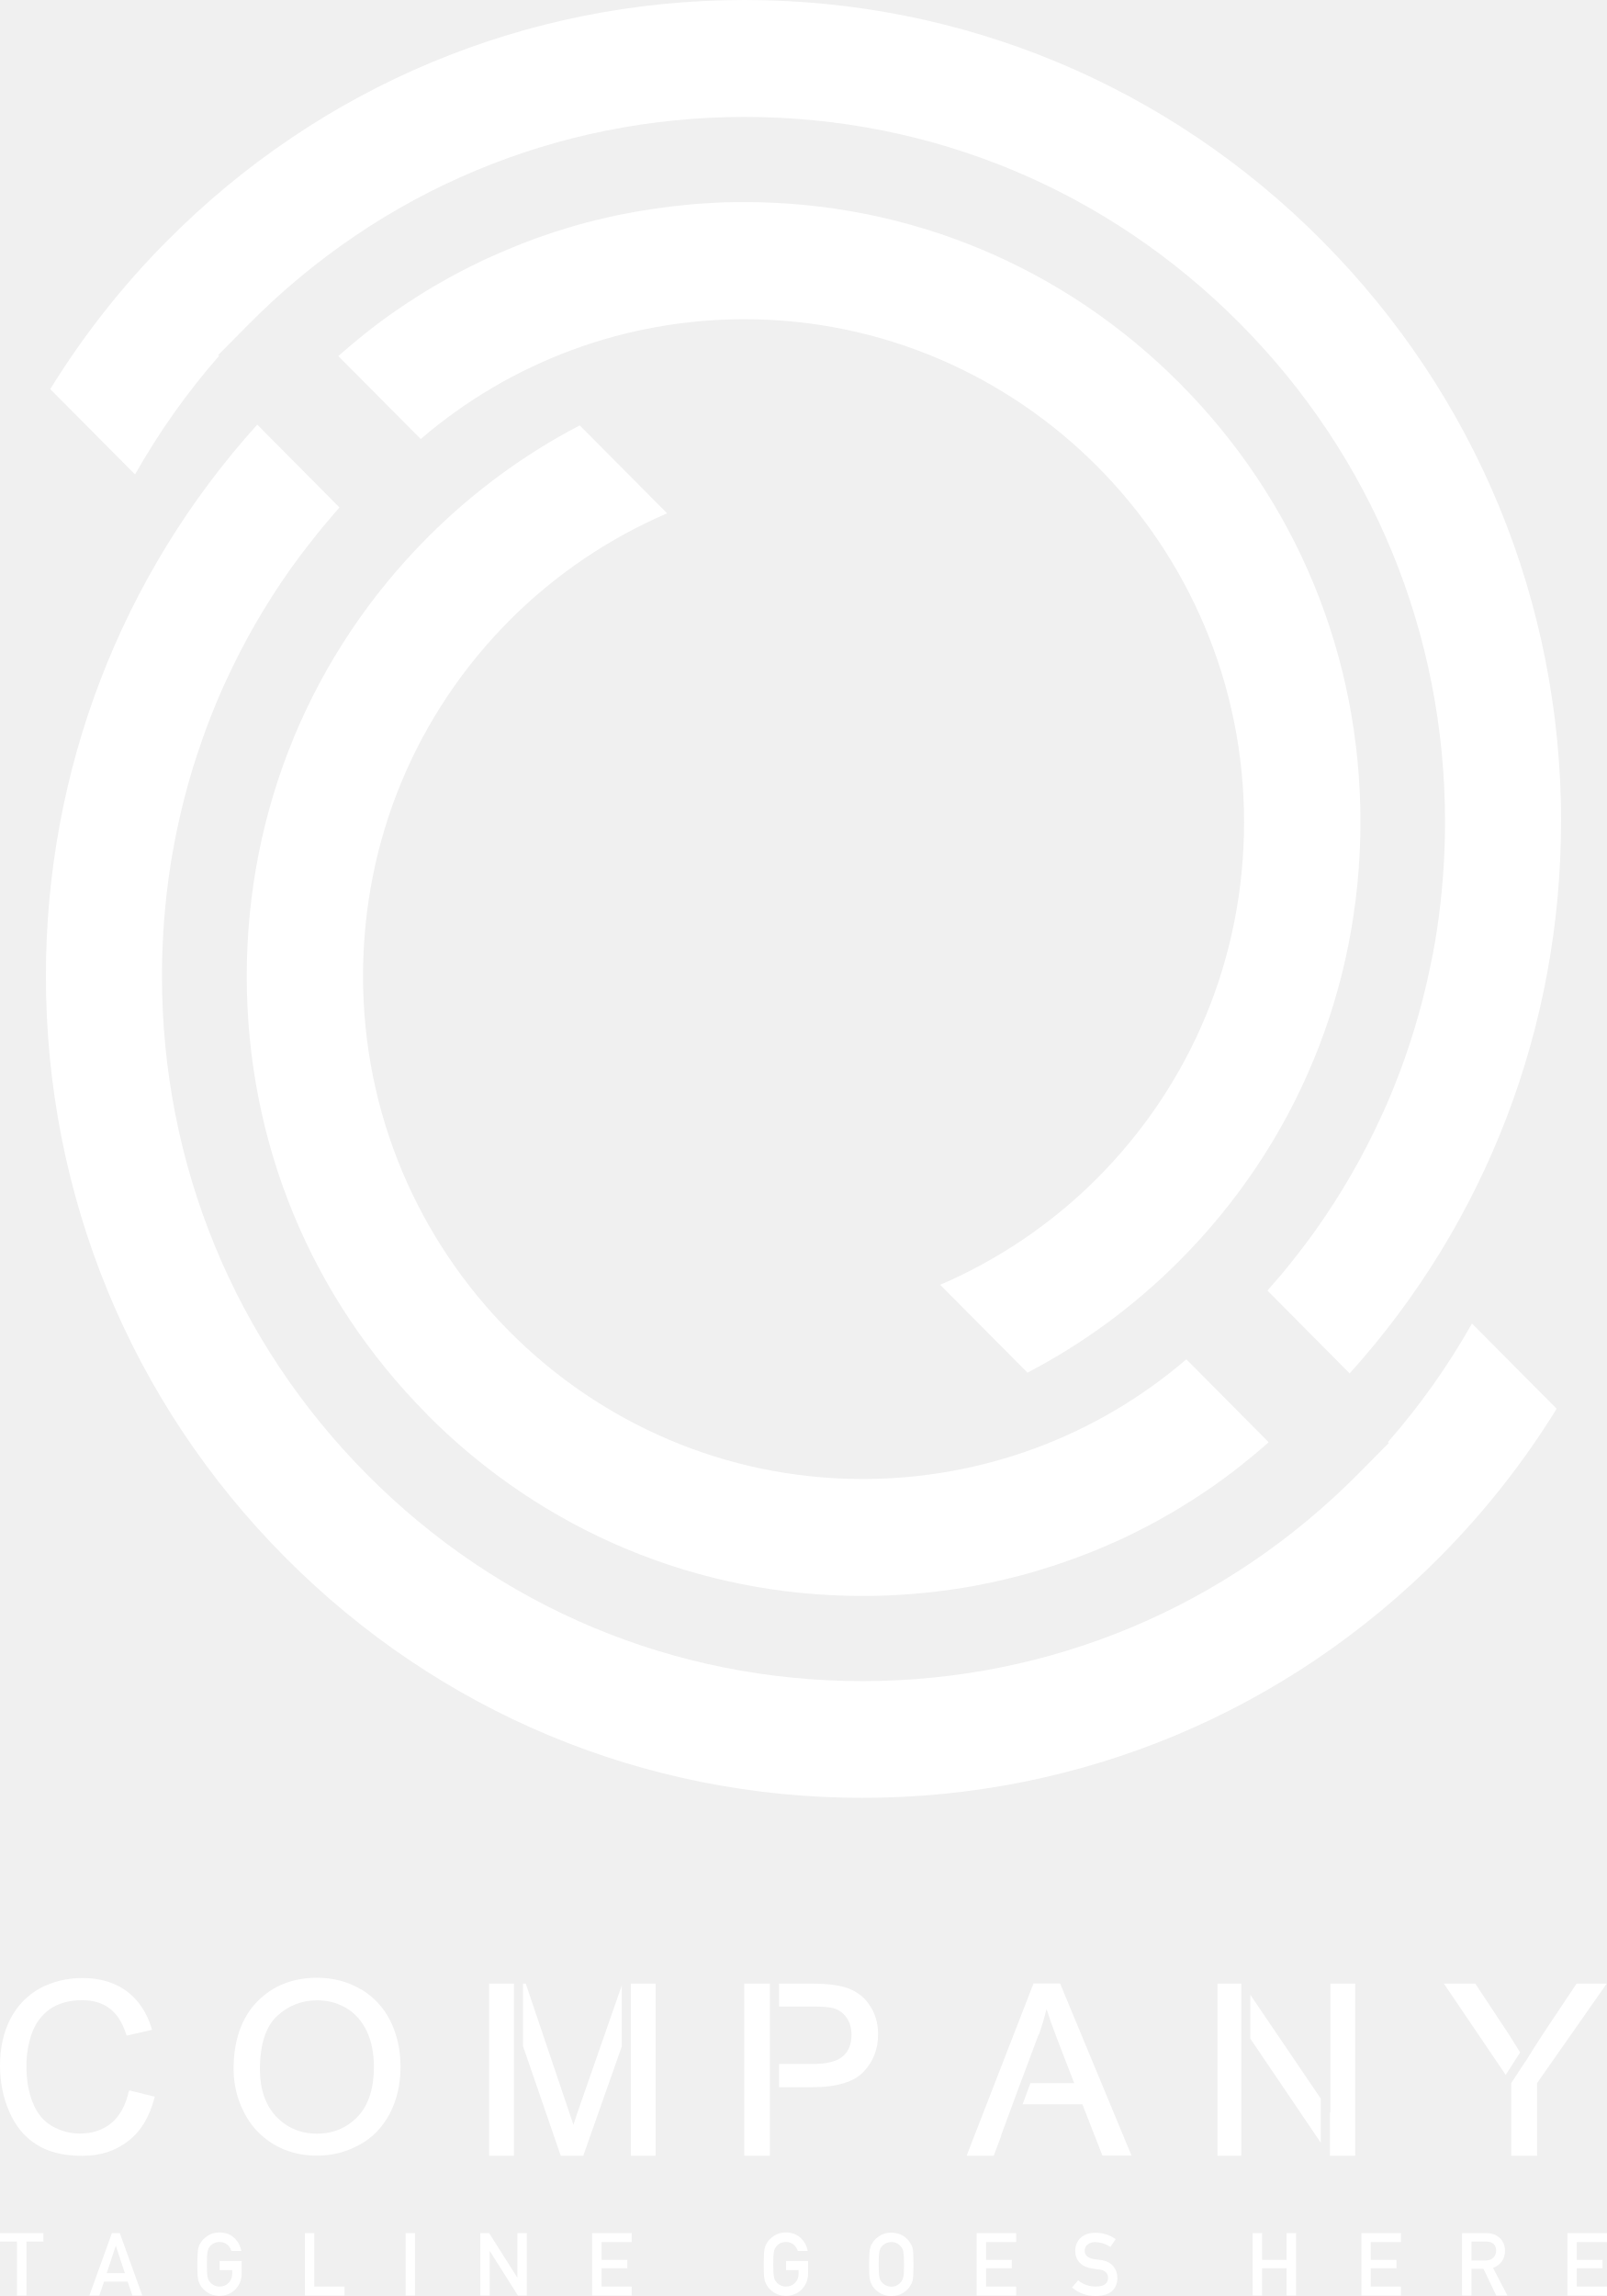
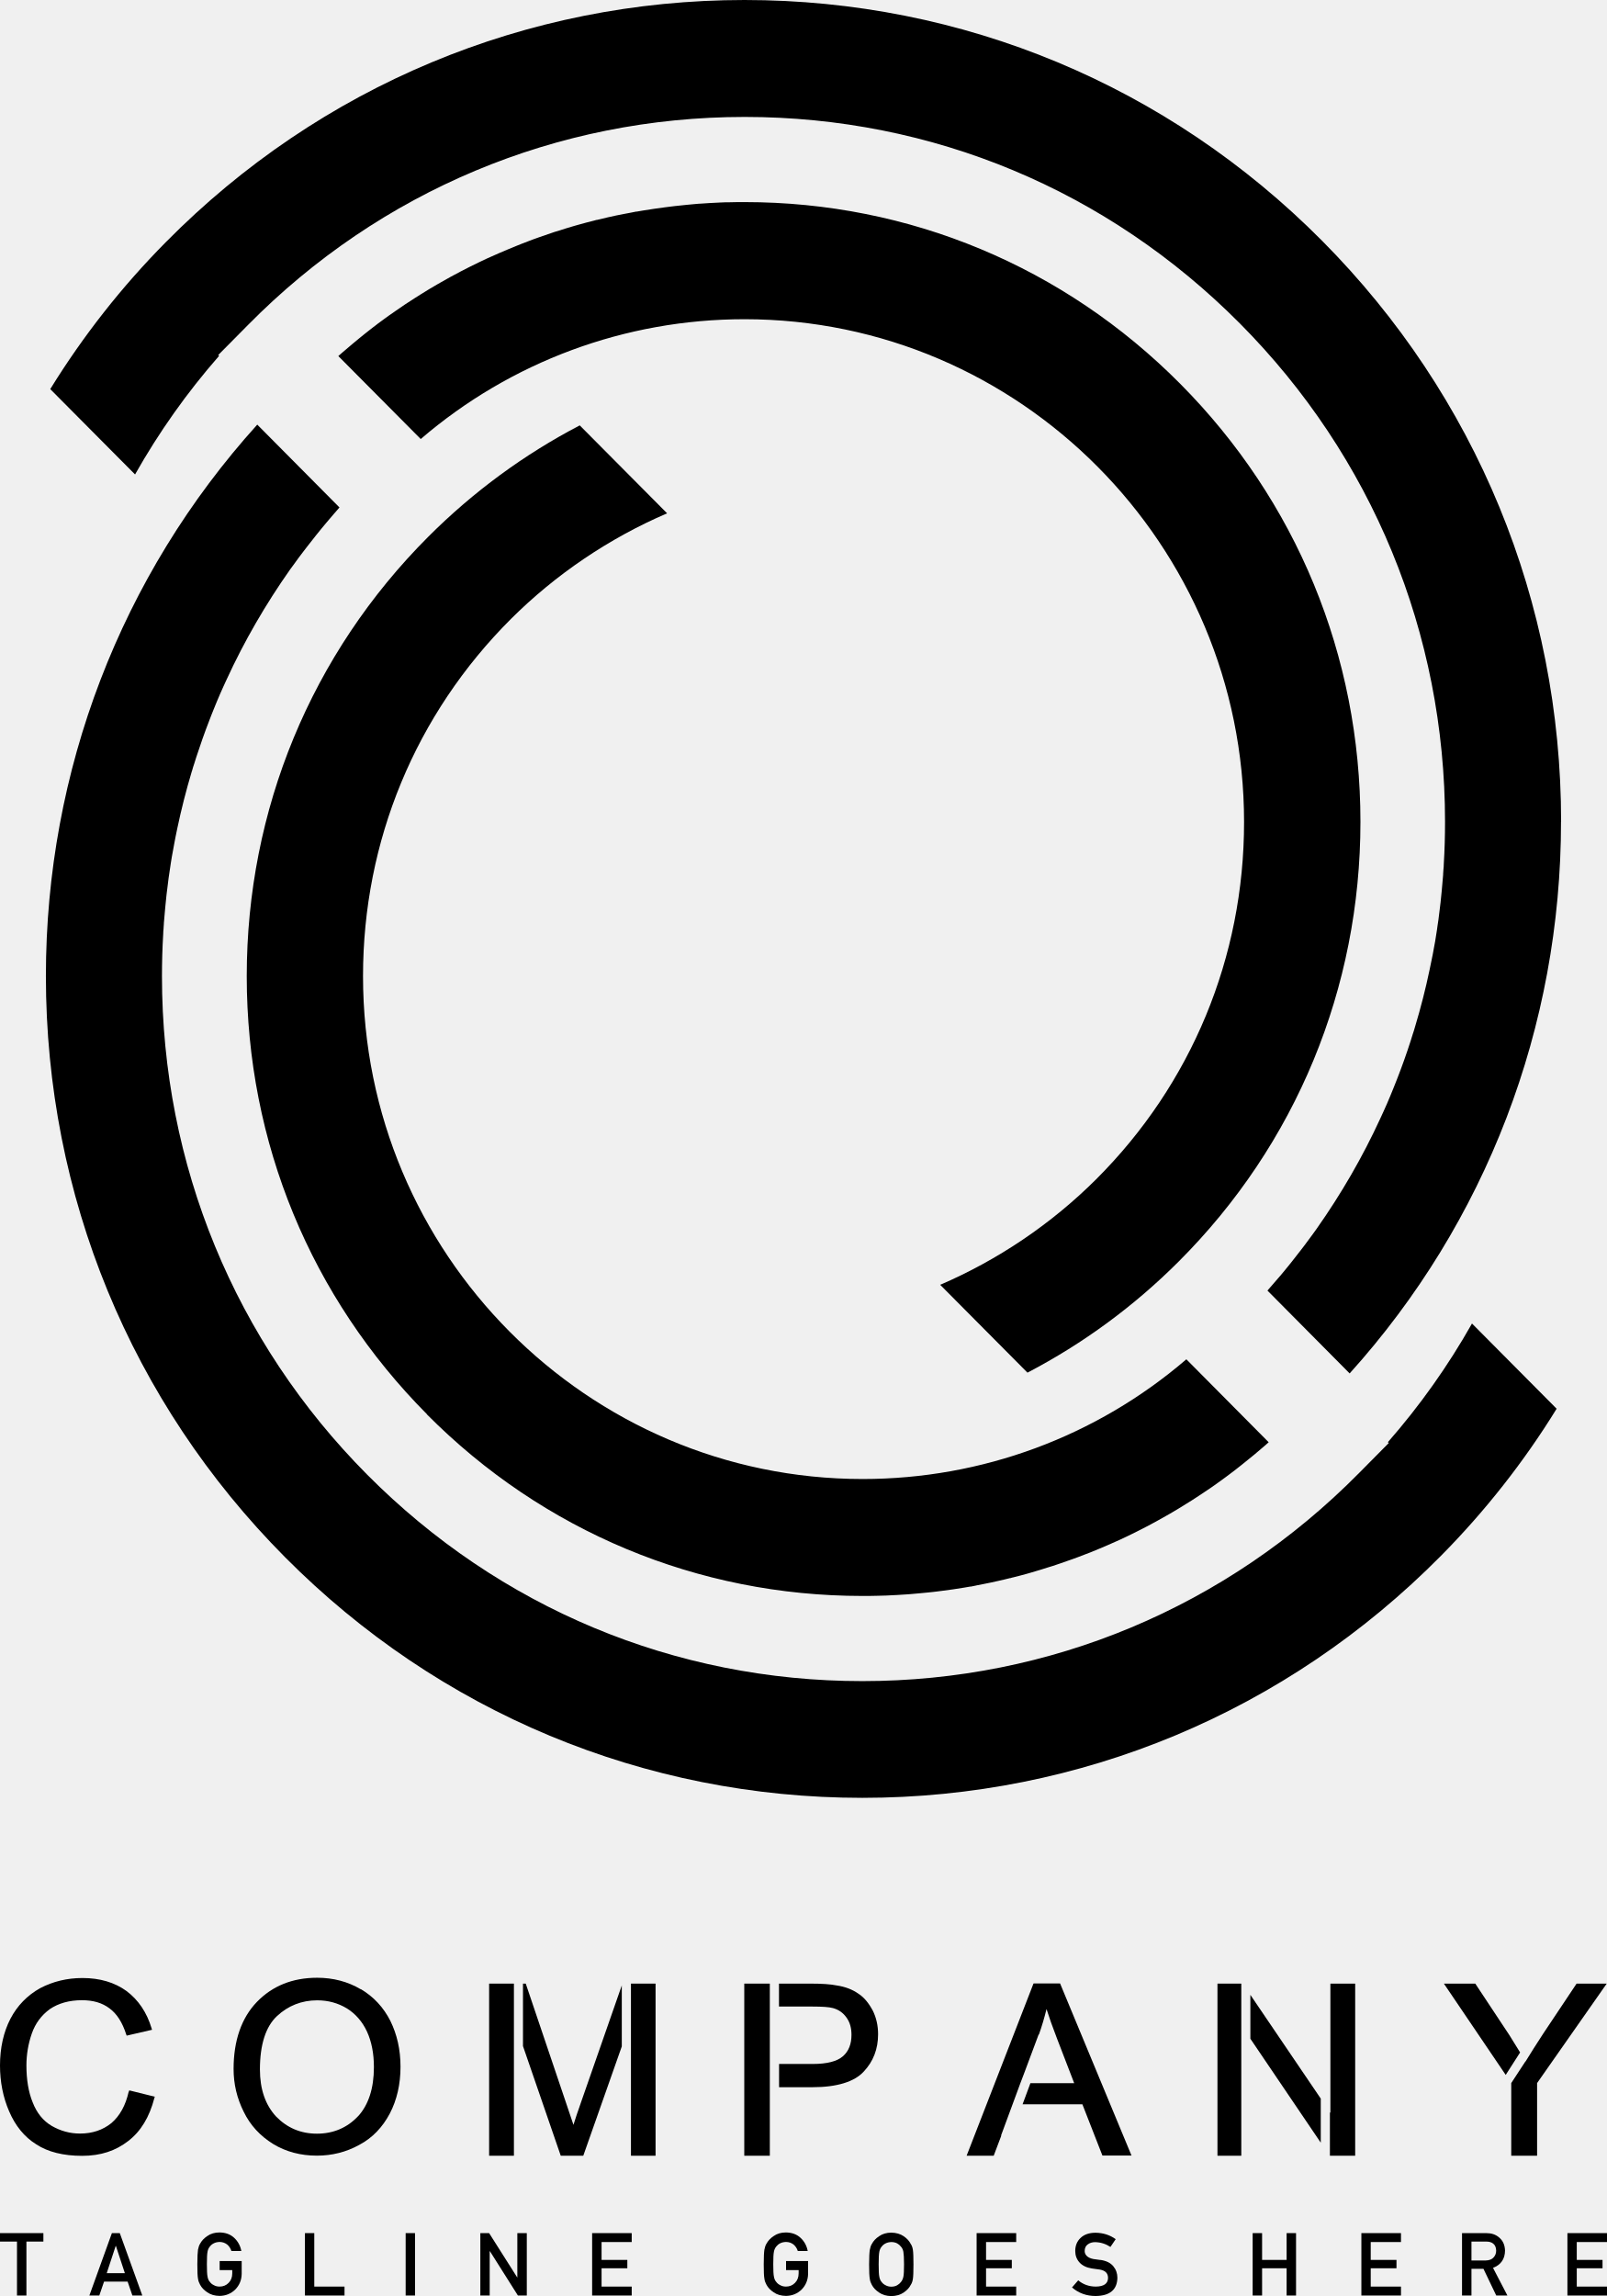
- <svg xmlns="http://www.w3.org/2000/svg" width="70" height="100" viewBox="0 0 70 100" fill="none">
+ <svg xmlns="http://www.w3.org/2000/svg" width="70" height="100" viewBox="0 0 70 100">
  <g id="_Ð Â Ð ÂµÐ Â¶Ð ÑÐ Ñ_Ð ÑÐ Â·Ð ÑÐ Â»Ð¡ÐÐ¡â Ð ÑÐ Ñ" clip-path="url(#clip0_51_1302)">
-     <path id="Vector" d="M64.117 57.648C63.078 59.487 61.852 61.218 60.456 62.812L60.494 62.849L59.198 64.158C53.427 69.999 45.744 73.219 37.564 73.219C29.383 73.219 21.755 70.024 15.992 64.225C10.229 58.425 7.055 50.715 7.055 42.516C7.055 41.909 7.072 41.294 7.109 40.684C7.109 40.6 7.117 40.517 7.126 40.429V40.404C7.13 40.35 7.134 40.291 7.138 40.237V40.207C7.15 40.082 7.159 39.952 7.171 39.827C7.18 39.722 7.188 39.614 7.2 39.501C7.217 39.338 7.234 39.17 7.25 39.007C7.263 38.911 7.271 38.803 7.288 38.698C7.304 38.564 7.321 38.409 7.342 38.259C7.354 38.175 7.367 38.092 7.379 38.008C7.396 37.87 7.421 37.715 7.445 37.565C7.458 37.485 7.475 37.393 7.487 37.306C7.499 37.23 7.512 37.155 7.529 37.08C7.545 36.984 7.566 36.871 7.587 36.762C7.603 36.666 7.624 36.561 7.645 36.457C7.67 36.336 7.691 36.218 7.72 36.093C7.894 35.257 8.11 34.416 8.355 33.597L8.364 33.576C8.393 33.467 8.426 33.358 8.463 33.254C8.492 33.162 8.522 33.07 8.551 32.974C8.725 32.438 8.916 31.895 9.12 31.372C9.149 31.301 9.178 31.222 9.207 31.146C9.24 31.067 9.269 30.983 9.307 30.896C9.348 30.795 9.394 30.682 9.44 30.57C9.473 30.486 9.515 30.39 9.556 30.298L9.573 30.256C9.631 30.131 9.685 30.001 9.743 29.875C9.785 29.779 9.826 29.687 9.872 29.595C10.64 27.923 11.575 26.309 12.643 24.795L12.818 24.557C12.938 24.39 13.059 24.222 13.183 24.063C13.241 23.988 13.304 23.904 13.366 23.825C13.499 23.649 13.636 23.478 13.769 23.311C13.848 23.215 13.927 23.11 14.01 23.014C14.085 22.922 14.168 22.822 14.251 22.725C14.33 22.629 14.417 22.529 14.5 22.433C14.596 22.324 14.691 22.211 14.787 22.102L11.206 18.494C5.264 25.071 1.999 33.572 1.999 42.511C1.999 52.074 5.696 61.059 12.415 67.821C19.133 74.582 28.062 78.303 37.564 78.303C47.066 78.303 56.048 74.557 62.771 67.758C64.69 65.818 66.381 63.669 67.806 61.356L64.113 57.639L64.117 57.648Z" fill="white" />
-     <path id="Vector_2" d="M18.597 61.603C23.662 66.7 30.401 69.51 37.564 69.51C37.788 69.51 38.012 69.51 38.237 69.502C38.349 69.502 38.457 69.497 38.569 69.493H38.586C38.752 69.485 38.914 69.477 39.08 69.468C39.213 69.46 39.342 69.451 39.475 69.443C39.541 69.439 39.599 69.435 39.654 69.43L39.745 69.422C39.865 69.414 39.986 69.401 40.111 69.389C40.218 69.38 40.318 69.372 40.422 69.359C40.497 69.351 40.563 69.343 40.626 69.338L40.763 69.322C40.85 69.309 40.937 69.301 41.029 69.288C41.361 69.246 41.685 69.201 42.005 69.146C42.096 69.129 42.184 69.113 42.271 69.1H42.3C42.371 69.084 42.441 69.071 42.508 69.058L42.541 69.05C42.632 69.033 42.724 69.017 42.815 68.996C43.056 68.95 43.293 68.9 43.526 68.845C43.684 68.812 43.842 68.77 43.999 68.732H44.02C44.062 68.716 44.099 68.707 44.141 68.699C44.257 68.669 44.361 68.64 44.469 68.615C44.56 68.59 44.648 68.569 44.731 68.544C44.805 68.523 44.872 68.506 44.934 68.486C44.996 68.469 45.046 68.456 45.092 68.439L45.13 68.427C45.196 68.41 45.262 68.389 45.329 68.368C45.441 68.335 45.537 68.306 45.632 68.272C45.711 68.247 45.778 68.226 45.852 68.205C46.077 68.13 46.301 68.055 46.521 67.975C46.584 67.954 46.642 67.934 46.7 67.913L46.746 67.896C46.825 67.867 46.895 67.842 46.962 67.817C47.074 67.775 47.169 67.737 47.269 67.699C47.352 67.666 47.427 67.641 47.498 67.612C47.635 67.557 47.76 67.507 47.884 67.453L48.258 67.294C48.374 67.244 48.491 67.194 48.599 67.143C48.665 67.114 48.719 67.089 48.777 67.064L48.831 67.039C48.923 66.997 49.014 66.951 49.106 66.909C49.671 66.637 50.227 66.349 50.763 66.04C50.822 66.006 50.876 65.973 50.934 65.943C51.058 65.872 51.183 65.797 51.303 65.726L51.918 65.345C52.188 65.17 52.471 64.986 52.774 64.777C52.857 64.718 52.941 64.66 53.024 64.601L53.057 64.576C53.119 64.53 53.181 64.488 53.244 64.442L53.26 64.43C53.306 64.396 53.352 64.363 53.398 64.329L53.414 64.317C53.493 64.262 53.568 64.204 53.643 64.145C53.73 64.083 53.813 64.016 53.892 63.953C53.95 63.907 53.996 63.869 54.046 63.832L54.104 63.786C54.187 63.719 54.274 63.652 54.357 63.581C54.444 63.51 54.528 63.439 54.615 63.372L54.636 63.355C54.798 63.221 54.956 63.083 55.118 62.945C55.167 62.904 55.213 62.862 55.263 62.816L51.677 59.203C47.751 62.573 42.77 64.417 37.576 64.417C25.577 64.417 15.813 54.591 15.813 42.516C15.813 36.628 18.102 31.105 22.253 26.961C24.202 25.017 26.537 23.44 29.059 22.357L25.253 18.527C22.826 19.794 20.612 21.421 18.663 23.369C13.557 28.475 10.748 35.273 10.748 42.516C10.748 49.758 13.541 56.506 18.605 61.603H18.597Z" fill="white" />
-     <path id="Vector_3" d="M68.001 35.792C68.001 26.229 64.304 17.244 57.585 10.482C50.867 3.721 41.934 0 32.432 0C22.93 0 13.947 3.742 7.225 10.545C5.306 12.481 3.615 14.635 2.189 16.947L5.883 20.664C6.922 18.824 8.147 17.093 9.543 15.5L9.506 15.463L10.802 14.154C16.569 8.312 24.256 5.093 32.436 5.093C40.617 5.093 48.245 8.287 54.008 14.087C59.771 19.886 62.945 27.592 62.945 35.796C62.945 36.402 62.928 37.021 62.891 37.627C62.891 37.707 62.883 37.795 62.874 37.883C62.874 37.945 62.866 38.008 62.862 38.071V38.1C62.849 38.225 62.841 38.355 62.829 38.48C62.82 38.585 62.812 38.698 62.8 38.811C62.783 38.97 62.766 39.137 62.75 39.304C62.737 39.4 62.729 39.505 62.712 39.614C62.696 39.747 62.679 39.898 62.658 40.053C62.646 40.136 62.633 40.22 62.621 40.299C62.604 40.441 62.579 40.592 62.554 40.747C62.542 40.826 62.525 40.918 62.513 41.006C62.501 41.081 62.488 41.157 62.471 41.232C62.455 41.328 62.434 41.441 62.413 41.55C62.397 41.646 62.376 41.75 62.351 41.855C62.33 41.972 62.305 42.093 62.276 42.219C62.102 43.055 61.886 43.9 61.64 44.715C61.607 44.828 61.574 44.945 61.532 45.062C61.503 45.154 61.474 45.246 61.445 45.342C61.271 45.881 61.08 46.421 60.876 46.944C60.847 47.014 60.818 47.09 60.789 47.165C60.755 47.249 60.722 47.332 60.689 47.416C60.647 47.516 60.602 47.629 60.556 47.742C60.523 47.826 60.481 47.922 60.44 48.014L60.423 48.056C60.365 48.181 60.311 48.311 60.253 48.436C60.211 48.532 60.17 48.624 60.124 48.716C59.355 50.389 58.42 52.003 57.353 53.517L57.182 53.755C57.058 53.926 56.937 54.089 56.817 54.248C56.758 54.328 56.696 54.407 56.634 54.486C56.501 54.658 56.364 54.834 56.231 55.001C56.152 55.097 56.073 55.202 55.99 55.298C55.919 55.386 55.844 55.477 55.766 55.569L55.749 55.586C55.666 55.682 55.583 55.783 55.495 55.879C55.4 55.988 55.304 56.1 55.209 56.209L58.79 59.818C64.732 53.232 67.997 44.727 67.997 35.784L68.001 35.792Z" fill="white" />
-     <path id="Vector_4" d="M40.95 55.954L44.756 59.784C47.182 58.517 49.397 56.891 51.345 54.942C56.452 49.837 59.26 43.038 59.26 35.796C59.26 28.554 56.468 21.805 51.403 16.709C46.339 11.611 39.6 8.802 32.437 8.802C32.212 8.802 31.988 8.802 31.764 8.81C31.651 8.81 31.544 8.81 31.431 8.818H31.415C31.248 8.827 31.086 8.835 30.92 8.843C30.787 8.852 30.659 8.86 30.526 8.869C30.459 8.869 30.401 8.877 30.347 8.881L30.256 8.889C30.139 8.898 30.015 8.91 29.894 8.923C29.786 8.935 29.686 8.944 29.582 8.956C29.508 8.965 29.441 8.973 29.379 8.977L29.275 8.99C29.275 8.99 29.25 8.99 29.242 8.994C29.154 9.002 29.067 9.015 28.98 9.027C28.648 9.069 28.323 9.119 28.004 9.17C27.912 9.186 27.825 9.199 27.738 9.216H27.709C27.638 9.232 27.572 9.245 27.505 9.257L27.459 9.266C27.372 9.282 27.285 9.299 27.193 9.316C26.944 9.362 26.707 9.412 26.475 9.466C26.317 9.5 26.159 9.542 26.001 9.579H25.98C25.939 9.592 25.901 9.604 25.86 9.613C25.743 9.642 25.64 9.671 25.532 9.696C25.44 9.722 25.357 9.742 25.27 9.768C25.195 9.788 25.128 9.805 25.062 9.826C25 9.843 24.95 9.86 24.904 9.872L24.867 9.885C24.8 9.901 24.734 9.922 24.667 9.943C24.555 9.977 24.459 10.006 24.364 10.039C24.285 10.064 24.218 10.085 24.144 10.106C23.919 10.181 23.695 10.257 23.475 10.336C23.413 10.357 23.358 10.378 23.3 10.399L23.25 10.416C23.176 10.445 23.109 10.466 23.043 10.495C22.926 10.537 22.827 10.575 22.727 10.616C22.644 10.65 22.573 10.679 22.498 10.708C22.361 10.763 22.237 10.813 22.112 10.867L21.738 11.026C21.622 11.076 21.51 11.126 21.397 11.177C21.335 11.206 21.277 11.231 21.219 11.256L21.165 11.281C21.073 11.323 20.982 11.369 20.891 11.411C20.326 11.683 19.769 11.971 19.233 12.28C19.171 12.314 19.121 12.343 19.062 12.377C18.946 12.444 18.826 12.515 18.713 12.582L18.327 12.82C18.248 12.87 18.165 12.924 18.082 12.975C17.808 13.146 17.529 13.334 17.23 13.543C17.151 13.598 17.076 13.652 17.002 13.702L16.952 13.736C16.881 13.786 16.819 13.832 16.756 13.878L16.732 13.895C16.69 13.928 16.648 13.957 16.603 13.991L16.586 14.003C16.507 14.057 16.433 14.116 16.358 14.175C16.27 14.237 16.192 14.304 16.108 14.367C16.05 14.413 16 14.451 15.955 14.488L15.896 14.534C15.813 14.601 15.726 14.668 15.643 14.739C15.547 14.814 15.456 14.894 15.365 14.969C15.203 15.103 15.045 15.241 14.883 15.379C14.833 15.421 14.787 15.462 14.737 15.508L18.327 19.121C22.253 15.751 27.235 13.903 32.428 13.903C44.428 13.903 54.191 23.729 54.191 35.804C54.191 41.692 51.902 47.215 47.751 51.359C45.803 53.303 43.468 54.88 40.946 55.962L40.95 55.954Z" fill="white" />
-     <path id="Vector_5" d="M5.605 91.102C5.472 91.7 5.218 92.156 4.853 92.469C4.479 92.77 4.026 92.925 3.486 92.925C3.045 92.925 2.638 92.812 2.252 92.591C1.878 92.369 1.6 92.026 1.425 91.57C1.238 91.115 1.151 90.571 1.151 89.961C1.151 89.484 1.23 89.016 1.384 88.573C1.537 88.129 1.803 87.774 2.169 87.506C2.543 87.251 3.016 87.117 3.569 87.117C4.055 87.117 4.45 87.23 4.77 87.473C5.09 87.707 5.331 88.083 5.497 88.606L5.518 88.66L6.623 88.405L6.602 88.338C6.394 87.648 6.029 87.105 5.509 86.716C4.99 86.34 4.35 86.151 3.59 86.151C2.929 86.151 2.31 86.298 1.745 86.595C1.192 86.904 0.752 87.352 0.453 87.928C0.154 88.506 0 89.195 0 89.961C0 90.671 0.133 91.349 0.399 91.959C0.665 92.582 1.059 93.072 1.579 93.394C2.086 93.728 2.759 93.895 3.577 93.895C4.396 93.895 5.036 93.674 5.584 93.251C6.137 92.829 6.511 92.198 6.722 91.386L6.743 91.32L5.63 91.044L5.609 91.111L5.605 91.102Z" fill="white" />
-     <path id="Vector_6" d="M15.714 86.641C15.153 86.306 14.509 86.139 13.815 86.139C12.743 86.139 11.862 86.495 11.189 87.193C10.516 87.891 10.175 88.882 10.175 90.111C10.175 90.768 10.321 91.387 10.616 91.976C10.902 92.566 11.335 93.03 11.895 93.377C12.456 93.72 13.1 93.887 13.802 93.887C14.463 93.887 15.082 93.732 15.647 93.419C16.221 93.118 16.661 92.653 16.981 92.051C17.288 91.462 17.446 90.776 17.446 90.019C17.446 89.263 17.293 88.61 17.006 88.021C16.707 87.431 16.279 86.967 15.714 86.632V86.641ZM15.593 92.173C15.128 92.67 14.521 92.93 13.807 92.93C13.092 92.93 12.506 92.674 12.028 92.185C11.563 91.683 11.322 90.998 11.322 90.132C11.322 89.053 11.575 88.267 12.062 87.812C12.548 87.356 13.142 87.122 13.815 87.122C14.301 87.122 14.729 87.243 15.115 87.477C15.489 87.711 15.788 88.054 15.988 88.489C16.187 88.924 16.287 89.442 16.287 90.032C16.287 90.952 16.054 91.675 15.593 92.177V92.173Z" fill="white" />
-     <path id="Vector_7" d="M27.089 86.461L25.311 91.558C25.166 91.968 25.058 92.29 24.979 92.545L24.68 91.658L22.901 86.394H22.781V89.116L24.426 93.891H25.407L27.085 89.129V86.465L27.089 86.461Z" fill="white" />
-     <path id="Vector_8" d="M22.386 86.394H21.306V93.891H22.386V86.394Z" fill="white" />
-     <path id="Vector_9" d="M28.556 86.394H27.484V93.891H28.556V86.394Z" fill="white" />
-     <path id="Vector_10" d="M33.533 86.394H32.42V93.891H33.533V86.394Z" fill="white" />
-     <path id="Vector_11" d="M38.012 87.561C37.846 87.251 37.647 86.996 37.385 86.829C37.131 86.649 36.811 86.528 36.446 86.474C36.18 86.419 35.794 86.394 35.299 86.394H33.932V87.393H35.378C35.818 87.393 36.118 87.414 36.284 87.46C36.525 87.527 36.724 87.661 36.87 87.87C37.023 88.079 37.09 88.326 37.09 88.627C37.09 89.028 36.969 89.338 36.716 89.559C36.462 89.781 36.022 89.894 35.403 89.894H33.936V90.906H35.395C36.454 90.906 37.214 90.671 37.622 90.228C38.041 89.785 38.249 89.242 38.249 88.598C38.249 88.221 38.17 87.874 38.016 87.565L38.012 87.561Z" fill="white" />
-     <path id="Vector_12" d="M45.017 86.394L42.105 93.891H43.285L43.617 93.013H43.604L44.444 90.739L44.622 90.27L45.241 88.614H45.254C45.387 88.246 45.495 87.87 45.586 87.502C45.698 87.858 45.852 88.292 46.039 88.777L46.791 90.73H44.884L44.543 91.65H47.148L48.021 93.883H49.288L46.176 86.386H45.029L45.017 86.394Z" fill="white" />
-     <path id="Vector_13" d="M54.07 86.394H53.032V93.891H54.07V86.394Z" fill="white" />
-     <path id="Vector_14" d="M57.951 92.026L57.93 91.993V93.891H59.031V86.394H57.951V92.026Z" fill="white" />
-     <path id="Vector_15" d="M54.465 88.794L57.532 93.323V91.403L54.465 86.883V88.794Z" fill="white" />
-     <path id="Vector_16" d="M68.675 86.394L67.208 88.593C66.921 89.028 66.668 89.438 66.448 89.793V89.781L65.829 90.726V93.891H66.955V90.726L69.988 86.394H68.675Z" fill="white" />
-     <path id="Vector_17" d="M66.215 89.392L65.754 88.648L64.262 86.394H62.895L65.588 90.371L66.215 89.392Z" fill="white" />
-     <path id="Vector_18" d="M0 97.629H0.74V99.979H1.151V97.629H1.89V97.261H0V97.629Z" fill="white" />
-     <path id="Vector_19" d="M4.874 97.261L3.893 99.979H4.325L4.533 99.373H5.559L5.767 99.979H6.199L5.218 97.261H4.878H4.874ZM4.649 99.005L5.04 97.817H5.048L5.439 99.005H4.649Z" fill="white" />
-     <path id="Vector_20" d="M9.568 98.871H10.117V99.013C10.117 99.185 10.063 99.323 9.959 99.427C9.855 99.536 9.722 99.59 9.564 99.59C9.469 99.59 9.386 99.569 9.315 99.528C9.244 99.494 9.186 99.448 9.145 99.389C9.091 99.331 9.057 99.256 9.041 99.159C9.02 99.063 9.012 98.884 9.012 98.616C9.012 98.348 9.02 98.168 9.041 98.068C9.057 97.976 9.095 97.901 9.145 97.842C9.186 97.788 9.244 97.738 9.315 97.704C9.386 97.667 9.469 97.65 9.564 97.646C9.693 97.646 9.805 97.688 9.897 97.759C9.984 97.834 10.046 97.93 10.079 98.039H10.512C10.47 97.813 10.366 97.621 10.2 97.466C10.034 97.311 9.822 97.236 9.564 97.232C9.352 97.232 9.174 97.286 9.032 97.387C8.887 97.483 8.783 97.596 8.717 97.721C8.675 97.788 8.646 97.872 8.625 97.98C8.609 98.089 8.596 98.298 8.596 98.616C8.596 98.934 8.604 99.139 8.625 99.247C8.634 99.306 8.646 99.356 8.663 99.394C8.679 99.431 8.696 99.469 8.717 99.511C8.783 99.636 8.887 99.745 9.032 99.841C9.174 99.941 9.352 99.992 9.564 99.996C9.838 99.992 10.067 99.895 10.25 99.716C10.428 99.532 10.524 99.306 10.528 99.03V98.478H9.568V98.867V98.871Z" fill="white" />
-     <path id="Vector_21" d="M13.69 97.261H13.283V99.979H15.007V99.59H13.69V97.261Z" fill="white" />
-     <path id="Vector_22" d="M18.078 97.261H17.67V99.979H18.078V97.261Z" fill="white" />
-     <path id="Vector_23" d="M22.535 99.193H22.531L21.306 97.261H20.923V99.979H21.331V98.047H21.339L22.56 99.979H22.947V97.261H22.535V99.193Z" fill="white" />
-     <path id="Vector_24" d="M25.793 99.979H27.517V99.59H26.204V98.792H27.326V98.428H26.204V97.65H27.517V97.261H25.793V99.979Z" fill="white" />
-     <path id="Vector_25" d="M34.24 98.871H34.788V99.013C34.788 99.185 34.734 99.323 34.63 99.427C34.526 99.536 34.394 99.59 34.236 99.59C34.14 99.59 34.057 99.569 33.986 99.528C33.916 99.494 33.858 99.448 33.816 99.389C33.762 99.331 33.729 99.256 33.712 99.159C33.691 99.063 33.683 98.884 33.683 98.616C33.683 98.348 33.691 98.168 33.712 98.068C33.729 97.976 33.766 97.901 33.816 97.842C33.858 97.788 33.916 97.738 33.986 97.704C34.057 97.667 34.14 97.65 34.236 97.646C34.369 97.646 34.477 97.688 34.568 97.759C34.655 97.834 34.718 97.93 34.751 98.039H35.183C35.141 97.813 35.038 97.621 34.871 97.466C34.705 97.311 34.493 97.236 34.236 97.232C34.024 97.232 33.845 97.286 33.704 97.387C33.558 97.483 33.455 97.596 33.388 97.721C33.346 97.788 33.317 97.872 33.297 97.98C33.28 98.089 33.268 98.298 33.268 98.616C33.268 98.934 33.276 99.139 33.297 99.247C33.305 99.306 33.317 99.356 33.334 99.394C33.351 99.431 33.367 99.469 33.388 99.511C33.455 99.636 33.558 99.745 33.704 99.841C33.845 99.941 34.024 99.992 34.236 99.996C34.51 99.992 34.738 99.895 34.921 99.716C35.1 99.532 35.195 99.306 35.2 99.03V98.478H34.24V98.867V98.871Z" fill="white" />
-     <path id="Vector_26" d="M39.67 97.73C39.608 97.604 39.504 97.491 39.362 97.395C39.217 97.295 39.038 97.245 38.827 97.24C38.615 97.24 38.436 97.295 38.295 97.395C38.149 97.491 38.045 97.604 37.979 97.73C37.937 97.796 37.908 97.88 37.888 97.989C37.871 98.097 37.858 98.307 37.858 98.624C37.858 98.942 37.867 99.147 37.888 99.256C37.896 99.314 37.908 99.365 37.925 99.402C37.941 99.44 37.958 99.477 37.979 99.519C38.045 99.645 38.149 99.753 38.295 99.85C38.436 99.95 38.615 100 38.827 100.004C39.042 100 39.221 99.946 39.362 99.85C39.504 99.753 39.608 99.645 39.67 99.519C39.716 99.452 39.749 99.365 39.765 99.256C39.782 99.147 39.79 98.938 39.79 98.624C39.79 98.311 39.782 98.097 39.765 97.989C39.749 97.88 39.716 97.796 39.67 97.73ZM39.35 99.164C39.329 99.26 39.292 99.335 39.242 99.394C39.2 99.448 39.146 99.494 39.08 99.532C39.009 99.573 38.922 99.594 38.827 99.594C38.731 99.594 38.648 99.573 38.577 99.532C38.507 99.498 38.448 99.452 38.407 99.394C38.353 99.335 38.32 99.26 38.303 99.164C38.282 99.068 38.274 98.888 38.274 98.62C38.274 98.353 38.282 98.173 38.303 98.072C38.32 97.98 38.357 97.905 38.407 97.847C38.448 97.792 38.507 97.742 38.577 97.709C38.648 97.671 38.731 97.654 38.827 97.65C38.922 97.65 39.009 97.671 39.08 97.709C39.146 97.746 39.2 97.792 39.242 97.847C39.296 97.905 39.333 97.98 39.35 98.072C39.367 98.169 39.379 98.353 39.379 98.62C39.379 98.888 39.371 99.068 39.35 99.164Z" fill="white" />
-     <path id="Vector_27" d="M42.541 99.979H44.265V99.59H42.952V98.792H44.074V98.428H42.952V97.65H44.265V97.261H42.541V99.979Z" fill="white" />
-     <path id="Vector_28" d="M47.934 98.432C47.805 98.415 47.705 98.403 47.631 98.39C47.498 98.365 47.402 98.319 47.34 98.256C47.278 98.194 47.248 98.123 47.248 98.043C47.248 97.913 47.294 97.813 47.386 97.75C47.469 97.688 47.577 97.654 47.701 97.654C47.946 97.659 48.167 97.73 48.37 97.863L48.599 97.525C48.349 97.345 48.059 97.249 47.722 97.245C47.444 97.245 47.228 97.32 47.074 97.466C46.916 97.612 46.837 97.805 46.837 98.039C46.837 98.236 46.899 98.403 47.024 98.541C47.145 98.674 47.323 98.762 47.556 98.8C47.685 98.817 47.805 98.833 47.913 98.85C48.15 98.892 48.266 99.013 48.266 99.214C48.262 99.461 48.084 99.586 47.734 99.59C47.44 99.59 47.182 99.498 46.966 99.318L46.696 99.628C46.983 99.874 47.327 100 47.726 100C48.345 99.992 48.661 99.728 48.673 99.21C48.673 99.017 48.615 98.85 48.495 98.704C48.374 98.557 48.187 98.465 47.934 98.428V98.432Z" fill="white" />
-     <path id="Vector_29" d="M56.044 98.428H54.976V97.261H54.565V99.979H54.976V98.792H56.044V99.979H56.455V97.261H56.044V98.428Z" fill="white" />
-     <path id="Vector_30" d="M59.301 99.979H61.026V99.59H59.708V98.792H60.83V98.428H59.708V97.65H61.026V97.261H59.301V99.979Z" fill="white" />
-     <path id="Vector_31" d="M65.558 98.022C65.55 97.771 65.463 97.579 65.288 97.441C65.147 97.32 64.964 97.261 64.74 97.261H63.685V99.979H64.096V98.817H64.619L65.176 99.979H65.662L65.035 98.775C65.38 98.641 65.554 98.39 65.558 98.022ZM64.096 98.453V97.629H64.736C64.869 97.629 64.968 97.659 65.035 97.713C65.122 97.775 65.168 97.88 65.172 98.022C65.172 98.139 65.135 98.24 65.06 98.319C64.985 98.407 64.869 98.449 64.715 98.453H64.096Z" fill="white" />
-     <path id="Vector_32" d="M68.276 99.979H70V99.59H68.683V98.792H69.805V98.428H68.683V97.65H70V97.261H68.276V99.979Z" fill="white" />
+     <path id="Vector" d="M64.117 57.648C63.078 59.487 61.852 61.218 60.456 62.812L60.494 62.849L59.198 64.158C53.427 69.999 45.744 73.219 37.564 73.219C29.383 73.219 21.755 70.024 15.992 64.225C10.229 58.425 7.055 50.715 7.055 42.516C7.055 41.909 7.072 41.294 7.109 40.684C7.109 40.6 7.117 40.517 7.126 40.429V40.404C7.13 40.35 7.134 40.291 7.138 40.237V40.207C7.15 40.082 7.159 39.952 7.171 39.827C7.18 39.722 7.188 39.614 7.2 39.501C7.217 39.338 7.234 39.17 7.25 39.007C7.263 38.911 7.271 38.803 7.288 38.698C7.304 38.564 7.321 38.409 7.342 38.259C7.354 38.175 7.367 38.092 7.379 38.008C7.396 37.87 7.421 37.715 7.445 37.565C7.458 37.485 7.475 37.393 7.487 37.306C7.499 37.23 7.512 37.155 7.529 37.08C7.545 36.984 7.566 36.871 7.587 36.762C7.603 36.666 7.624 36.561 7.645 36.457C7.67 36.336 7.691 36.218 7.72 36.093C7.894 35.257 8.11 34.416 8.355 33.597L8.364 33.576C8.393 33.467 8.426 33.358 8.463 33.254C8.492 33.162 8.522 33.07 8.551 32.974C8.725 32.438 8.916 31.895 9.12 31.372C9.149 31.301 9.178 31.222 9.207 31.146C9.24 31.067 9.269 30.983 9.307 30.896C9.348 30.795 9.394 30.682 9.44 30.57C9.473 30.486 9.515 30.39 9.556 30.298L9.573 30.256C9.631 30.131 9.685 30.001 9.743 29.875C9.785 29.779 9.826 29.687 9.872 29.595C10.64 27.923 11.575 26.309 12.643 24.795L12.818 24.557C12.938 24.39 13.059 24.222 13.183 24.063C13.241 23.988 13.304 23.904 13.366 23.825C13.499 23.649 13.636 23.478 13.769 23.311C13.848 23.215 13.927 23.11 14.01 23.014C14.085 22.922 14.168 22.822 14.251 22.725C14.33 22.629 14.417 22.529 14.5 22.433C14.596 22.324 14.691 22.211 14.787 22.102L11.206 18.494C5.264 25.071 1.999 33.572 1.999 42.511C1.999 52.074 5.696 61.059 12.415 67.821C19.133 74.582 28.062 78.303 37.564 78.303C47.066 78.303 56.048 74.557 62.771 67.758C64.69 65.818 66.381 63.669 67.806 61.356L64.113 57.639L64.117 57.648Z" />
+     <path id="Vector_2" d="M18.597 61.603C23.662 66.7 30.401 69.51 37.564 69.51C37.788 69.51 38.012 69.51 38.237 69.502C38.349 69.502 38.457 69.497 38.569 69.493H38.586C38.752 69.485 38.914 69.477 39.08 69.468C39.213 69.46 39.342 69.451 39.475 69.443C39.541 69.439 39.599 69.435 39.654 69.43L39.745 69.422C39.865 69.414 39.986 69.401 40.111 69.389C40.218 69.38 40.318 69.372 40.422 69.359C40.497 69.351 40.563 69.343 40.626 69.338L40.763 69.322C40.85 69.309 40.937 69.301 41.029 69.288C41.361 69.246 41.685 69.201 42.005 69.146C42.096 69.129 42.184 69.113 42.271 69.1H42.3C42.371 69.084 42.441 69.071 42.508 69.058L42.541 69.05C42.632 69.033 42.724 69.017 42.815 68.996C43.056 68.95 43.293 68.9 43.526 68.845C43.684 68.812 43.842 68.77 43.999 68.732H44.02C44.062 68.716 44.099 68.707 44.141 68.699C44.257 68.669 44.361 68.64 44.469 68.615C44.56 68.59 44.648 68.569 44.731 68.544C44.805 68.523 44.872 68.506 44.934 68.486C44.996 68.469 45.046 68.456 45.092 68.439L45.13 68.427C45.196 68.41 45.262 68.389 45.329 68.368C45.441 68.335 45.537 68.306 45.632 68.272C45.711 68.247 45.778 68.226 45.852 68.205C46.077 68.13 46.301 68.055 46.521 67.975C46.584 67.954 46.642 67.934 46.7 67.913L46.746 67.896C46.825 67.867 46.895 67.842 46.962 67.817C47.074 67.775 47.169 67.737 47.269 67.699C47.352 67.666 47.427 67.641 47.498 67.612C47.635 67.557 47.76 67.507 47.884 67.453L48.258 67.294C48.374 67.244 48.491 67.194 48.599 67.143C48.665 67.114 48.719 67.089 48.777 67.064L48.831 67.039C48.923 66.997 49.014 66.951 49.106 66.909C49.671 66.637 50.227 66.349 50.763 66.04C50.822 66.006 50.876 65.973 50.934 65.943C51.058 65.872 51.183 65.797 51.303 65.726L51.918 65.345C52.188 65.17 52.471 64.986 52.774 64.777C52.857 64.718 52.941 64.66 53.024 64.601L53.057 64.576C53.119 64.53 53.181 64.488 53.244 64.442L53.26 64.43C53.306 64.396 53.352 64.363 53.398 64.329L53.414 64.317C53.493 64.262 53.568 64.204 53.643 64.145C53.73 64.083 53.813 64.016 53.892 63.953C53.95 63.907 53.996 63.869 54.046 63.832L54.104 63.786C54.187 63.719 54.274 63.652 54.357 63.581C54.444 63.51 54.528 63.439 54.615 63.372L54.636 63.355C54.798 63.221 54.956 63.083 55.118 62.945C55.167 62.904 55.213 62.862 55.263 62.816L51.677 59.203C47.751 62.573 42.77 64.417 37.576 64.417C25.577 64.417 15.813 54.591 15.813 42.516C15.813 36.628 18.102 31.105 22.253 26.961C24.202 25.017 26.537 23.44 29.059 22.357L25.253 18.527C22.826 19.794 20.612 21.421 18.663 23.369C13.557 28.475 10.748 35.273 10.748 42.516C10.748 49.758 13.541 56.506 18.605 61.603H18.597Z" />
+     <path id="Vector_3" d="M68.001 35.792C68.001 26.229 64.304 17.244 57.585 10.482C50.867 3.721 41.934 0 32.432 0C22.93 0 13.947 3.742 7.225 10.545C5.306 12.481 3.615 14.635 2.189 16.947L5.883 20.664C6.922 18.824 8.147 17.093 9.543 15.5L9.506 15.463L10.802 14.154C16.569 8.312 24.256 5.093 32.436 5.093C40.617 5.093 48.245 8.287 54.008 14.087C59.771 19.886 62.945 27.592 62.945 35.796C62.945 36.402 62.928 37.021 62.891 37.627C62.891 37.707 62.883 37.795 62.874 37.883C62.874 37.945 62.866 38.008 62.862 38.071V38.1C62.849 38.225 62.841 38.355 62.829 38.48C62.82 38.585 62.812 38.698 62.8 38.811C62.783 38.97 62.766 39.137 62.75 39.304C62.737 39.4 62.729 39.505 62.712 39.614C62.696 39.747 62.679 39.898 62.658 40.053C62.646 40.136 62.633 40.22 62.621 40.299C62.604 40.441 62.579 40.592 62.554 40.747C62.542 40.826 62.525 40.918 62.513 41.006C62.501 41.081 62.488 41.157 62.471 41.232C62.455 41.328 62.434 41.441 62.413 41.55C62.397 41.646 62.376 41.75 62.351 41.855C62.33 41.972 62.305 42.093 62.276 42.219C62.102 43.055 61.886 43.9 61.64 44.715C61.607 44.828 61.574 44.945 61.532 45.062C61.503 45.154 61.474 45.246 61.445 45.342C61.271 45.881 61.08 46.421 60.876 46.944C60.847 47.014 60.818 47.09 60.789 47.165C60.755 47.249 60.722 47.332 60.689 47.416C60.647 47.516 60.602 47.629 60.556 47.742C60.523 47.826 60.481 47.922 60.44 48.014L60.423 48.056C60.365 48.181 60.311 48.311 60.253 48.436C60.211 48.532 60.17 48.624 60.124 48.716C59.355 50.389 58.42 52.003 57.353 53.517L57.182 53.755C57.058 53.926 56.937 54.089 56.817 54.248C56.758 54.328 56.696 54.407 56.634 54.486C56.501 54.658 56.364 54.834 56.231 55.001C56.152 55.097 56.073 55.202 55.99 55.298C55.919 55.386 55.844 55.477 55.766 55.569L55.749 55.586C55.666 55.682 55.583 55.783 55.495 55.879C55.4 55.988 55.304 56.1 55.209 56.209L58.79 59.818C64.732 53.232 67.997 44.727 67.997 35.784L68.001 35.792Z" />
+     <path id="Vector_4" d="M40.95 55.954L44.756 59.784C47.182 58.517 49.397 56.891 51.345 54.942C56.452 49.837 59.26 43.038 59.26 35.796C59.26 28.554 56.468 21.805 51.403 16.709C46.339 11.611 39.6 8.802 32.437 8.802C32.212 8.802 31.988 8.802 31.764 8.81C31.651 8.81 31.544 8.81 31.431 8.818H31.415C31.248 8.827 31.086 8.835 30.92 8.843C30.787 8.852 30.659 8.86 30.526 8.869C30.459 8.869 30.401 8.877 30.347 8.881L30.256 8.889C30.139 8.898 30.015 8.91 29.894 8.923C29.786 8.935 29.686 8.944 29.582 8.956C29.508 8.965 29.441 8.973 29.379 8.977L29.275 8.99C29.275 8.99 29.25 8.99 29.242 8.994C29.154 9.002 29.067 9.015 28.98 9.027C28.648 9.069 28.323 9.119 28.004 9.17C27.912 9.186 27.825 9.199 27.738 9.216H27.709C27.638 9.232 27.572 9.245 27.505 9.257L27.459 9.266C27.372 9.282 27.285 9.299 27.193 9.316C26.944 9.362 26.707 9.412 26.475 9.466C26.317 9.5 26.159 9.542 26.001 9.579H25.98C25.939 9.592 25.901 9.604 25.86 9.613C25.743 9.642 25.64 9.671 25.532 9.696C25.44 9.722 25.357 9.742 25.27 9.768C25.195 9.788 25.128 9.805 25.062 9.826C25 9.843 24.95 9.86 24.904 9.872L24.867 9.885C24.8 9.901 24.734 9.922 24.667 9.943C24.555 9.977 24.459 10.006 24.364 10.039C24.285 10.064 24.218 10.085 24.144 10.106C23.919 10.181 23.695 10.257 23.475 10.336C23.413 10.357 23.358 10.378 23.3 10.399L23.25 10.416C23.176 10.445 23.109 10.466 23.043 10.495C22.926 10.537 22.827 10.575 22.727 10.616C22.644 10.65 22.573 10.679 22.498 10.708C22.361 10.763 22.237 10.813 22.112 10.867L21.738 11.026C21.622 11.076 21.51 11.126 21.397 11.177C21.335 11.206 21.277 11.231 21.219 11.256L21.165 11.281C21.073 11.323 20.982 11.369 20.891 11.411C20.326 11.683 19.769 11.971 19.233 12.28C19.171 12.314 19.121 12.343 19.062 12.377C18.946 12.444 18.826 12.515 18.713 12.582L18.327 12.82C18.248 12.87 18.165 12.924 18.082 12.975C17.808 13.146 17.529 13.334 17.23 13.543C17.151 13.598 17.076 13.652 17.002 13.702L16.952 13.736C16.881 13.786 16.819 13.832 16.756 13.878L16.732 13.895C16.69 13.928 16.648 13.957 16.603 13.991L16.586 14.003C16.507 14.057 16.433 14.116 16.358 14.175C16.27 14.237 16.192 14.304 16.108 14.367C16.05 14.413 16 14.451 15.955 14.488L15.896 14.534C15.813 14.601 15.726 14.668 15.643 14.739C15.547 14.814 15.456 14.894 15.365 14.969C15.203 15.103 15.045 15.241 14.883 15.379C14.833 15.421 14.787 15.462 14.737 15.508L18.327 19.121C22.253 15.751 27.235 13.903 32.428 13.903C44.428 13.903 54.191 23.729 54.191 35.804C54.191 41.692 51.902 47.215 47.751 51.359C45.803 53.303 43.468 54.88 40.946 55.962L40.95 55.954Z" />
+     <path id="Vector_5" d="M5.605 91.102C5.472 91.7 5.218 92.156 4.853 92.469C4.479 92.77 4.026 92.925 3.486 92.925C3.045 92.925 2.638 92.812 2.252 92.591C1.878 92.369 1.6 92.026 1.425 91.57C1.238 91.115 1.151 90.571 1.151 89.961C1.151 89.484 1.23 89.016 1.384 88.573C1.537 88.129 1.803 87.774 2.169 87.506C2.543 87.251 3.016 87.117 3.569 87.117C4.055 87.117 4.45 87.23 4.77 87.473C5.09 87.707 5.331 88.083 5.497 88.606L5.518 88.66L6.623 88.405L6.602 88.338C6.394 87.648 6.029 87.105 5.509 86.716C4.99 86.34 4.35 86.151 3.59 86.151C2.929 86.151 2.31 86.298 1.745 86.595C1.192 86.904 0.752 87.352 0.453 87.928C0.154 88.506 0 89.195 0 89.961C0 90.671 0.133 91.349 0.399 91.959C0.665 92.582 1.059 93.072 1.579 93.394C2.086 93.728 2.759 93.895 3.577 93.895C4.396 93.895 5.036 93.674 5.584 93.251C6.137 92.829 6.511 92.198 6.722 91.386L6.743 91.32L5.63 91.044L5.609 91.111L5.605 91.102Z" />
+     <path id="Vector_6" d="M15.714 86.641C15.153 86.306 14.509 86.139 13.815 86.139C12.743 86.139 11.862 86.495 11.189 87.193C10.516 87.891 10.175 88.882 10.175 90.111C10.175 90.768 10.321 91.387 10.616 91.976C10.902 92.566 11.335 93.03 11.895 93.377C12.456 93.72 13.1 93.887 13.802 93.887C14.463 93.887 15.082 93.732 15.647 93.419C16.221 93.118 16.661 92.653 16.981 92.051C17.288 91.462 17.446 90.776 17.446 90.019C17.446 89.263 17.293 88.61 17.006 88.021C16.707 87.431 16.279 86.967 15.714 86.632V86.641ZM15.593 92.173C15.128 92.67 14.521 92.93 13.807 92.93C13.092 92.93 12.506 92.674 12.028 92.185C11.563 91.683 11.322 90.998 11.322 90.132C11.322 89.053 11.575 88.267 12.062 87.812C12.548 87.356 13.142 87.122 13.815 87.122C14.301 87.122 14.729 87.243 15.115 87.477C15.489 87.711 15.788 88.054 15.988 88.489C16.187 88.924 16.287 89.442 16.287 90.032C16.287 90.952 16.054 91.675 15.593 92.177V92.173Z" />
+     <path id="Vector_7" d="M27.089 86.461L25.311 91.558C25.166 91.968 25.058 92.29 24.979 92.545L24.68 91.658L22.901 86.394H22.781V89.116L24.426 93.891H25.407L27.085 89.129V86.465L27.089 86.461Z" />
+     <path id="Vector_8" d="M22.386 86.394H21.306V93.891H22.386V86.394Z" />
+     <path id="Vector_9" d="M28.556 86.394H27.484V93.891H28.556V86.394Z" />
+     <path id="Vector_10" d="M33.533 86.394H32.42V93.891H33.533V86.394Z" />
+     <path id="Vector_11" d="M38.012 87.561C37.846 87.251 37.647 86.996 37.385 86.829C37.131 86.649 36.811 86.528 36.446 86.474C36.18 86.419 35.794 86.394 35.299 86.394H33.932V87.393H35.378C35.818 87.393 36.118 87.414 36.284 87.46C36.525 87.527 36.724 87.661 36.87 87.87C37.023 88.079 37.09 88.326 37.09 88.627C37.09 89.028 36.969 89.338 36.716 89.559C36.462 89.781 36.022 89.894 35.403 89.894H33.936V90.906H35.395C36.454 90.906 37.214 90.671 37.622 90.228C38.041 89.785 38.249 89.242 38.249 88.598C38.249 88.221 38.17 87.874 38.016 87.565L38.012 87.561Z" />
+     <path id="Vector_12" d="M45.017 86.394L42.105 93.891H43.285L43.617 93.013H43.604L44.444 90.739L44.622 90.27L45.241 88.614H45.254C45.387 88.246 45.495 87.87 45.586 87.502C45.698 87.858 45.852 88.292 46.039 88.777L46.791 90.73H44.884L44.543 91.65H47.148L48.021 93.883H49.288L46.176 86.386H45.029L45.017 86.394Z" />
+     <path id="Vector_13" d="M54.07 86.394H53.032V93.891H54.07V86.394Z" />
+     <path id="Vector_14" d="M57.951 92.026L57.93 91.993V93.891H59.031V86.394H57.951V92.026Z" />
+     <path id="Vector_15" d="M54.465 88.794L57.532 93.323V91.403L54.465 86.883V88.794Z" />
+     <path id="Vector_16" d="M68.675 86.394L67.208 88.593C66.921 89.028 66.668 89.438 66.448 89.793V89.781L65.829 90.726V93.891H66.955V90.726L69.988 86.394H68.675Z" />
+     <path id="Vector_17" d="M66.215 89.392L65.754 88.648L64.262 86.394H62.895L65.588 90.371L66.215 89.392Z" />
+     <path id="Vector_18" d="M0 97.629H0.74V99.979H1.151V97.629H1.89V97.261H0V97.629Z" />
+     <path id="Vector_19" d="M4.874 97.261L3.893 99.979H4.325L4.533 99.373H5.559L5.767 99.979H6.199L5.218 97.261H4.878H4.874ZM4.649 99.005L5.04 97.817H5.048L5.439 99.005H4.649Z" />
+     <path id="Vector_20" d="M9.568 98.871H10.117V99.013C10.117 99.185 10.063 99.323 9.959 99.427C9.855 99.536 9.722 99.59 9.564 99.59C9.469 99.59 9.386 99.569 9.315 99.528C9.244 99.494 9.186 99.448 9.145 99.389C9.091 99.331 9.057 99.256 9.041 99.159C9.02 99.063 9.012 98.884 9.012 98.616C9.012 98.348 9.02 98.168 9.041 98.068C9.057 97.976 9.095 97.901 9.145 97.842C9.186 97.788 9.244 97.738 9.315 97.704C9.386 97.667 9.469 97.65 9.564 97.646C9.693 97.646 9.805 97.688 9.897 97.759C9.984 97.834 10.046 97.93 10.079 98.039H10.512C10.47 97.813 10.366 97.621 10.2 97.466C10.034 97.311 9.822 97.236 9.564 97.232C9.352 97.232 9.174 97.286 9.032 97.387C8.887 97.483 8.783 97.596 8.717 97.721C8.675 97.788 8.646 97.872 8.625 97.98C8.609 98.089 8.596 98.298 8.596 98.616C8.596 98.934 8.604 99.139 8.625 99.247C8.634 99.306 8.646 99.356 8.663 99.394C8.679 99.431 8.696 99.469 8.717 99.511C8.783 99.636 8.887 99.745 9.032 99.841C9.174 99.941 9.352 99.992 9.564 99.996C9.838 99.992 10.067 99.895 10.25 99.716C10.428 99.532 10.524 99.306 10.528 99.03V98.478H9.568V98.867V98.871Z" />
+     <path id="Vector_21" d="M13.69 97.261H13.283V99.979H15.007V99.59H13.69V97.261Z" />
+     <path id="Vector_22" d="M18.078 97.261H17.67V99.979H18.078V97.261Z" />
+     <path id="Vector_23" d="M22.535 99.193H22.531L21.306 97.261H20.923V99.979H21.331V98.047H21.339L22.56 99.979H22.947V97.261H22.535V99.193Z" />
+     <path id="Vector_24" d="M25.793 99.979H27.517V99.59H26.204V98.792H27.326V98.428H26.204V97.65H27.517V97.261H25.793V99.979Z" />
+     <path id="Vector_25" d="M34.24 98.871H34.788V99.013C34.788 99.185 34.734 99.323 34.63 99.427C34.526 99.536 34.394 99.59 34.236 99.59C34.14 99.59 34.057 99.569 33.986 99.528C33.916 99.494 33.858 99.448 33.816 99.389C33.762 99.331 33.729 99.256 33.712 99.159C33.691 99.063 33.683 98.884 33.683 98.616C33.683 98.348 33.691 98.168 33.712 98.068C33.729 97.976 33.766 97.901 33.816 97.842C33.858 97.788 33.916 97.738 33.986 97.704C34.057 97.667 34.14 97.65 34.236 97.646C34.369 97.646 34.477 97.688 34.568 97.759C34.655 97.834 34.718 97.93 34.751 98.039H35.183C35.141 97.813 35.038 97.621 34.871 97.466C34.705 97.311 34.493 97.236 34.236 97.232C34.024 97.232 33.845 97.286 33.704 97.387C33.558 97.483 33.455 97.596 33.388 97.721C33.346 97.788 33.317 97.872 33.297 97.98C33.28 98.089 33.268 98.298 33.268 98.616C33.268 98.934 33.276 99.139 33.297 99.247C33.305 99.306 33.317 99.356 33.334 99.394C33.351 99.431 33.367 99.469 33.388 99.511C33.455 99.636 33.558 99.745 33.704 99.841C33.845 99.941 34.024 99.992 34.236 99.996C34.51 99.992 34.738 99.895 34.921 99.716C35.1 99.532 35.195 99.306 35.2 99.03V98.478H34.24V98.867V98.871Z" />
+     <path id="Vector_26" d="M39.67 97.73C39.608 97.604 39.504 97.491 39.362 97.395C39.217 97.295 39.038 97.245 38.827 97.24C38.615 97.24 38.436 97.295 38.295 97.395C38.149 97.491 38.045 97.604 37.979 97.73C37.937 97.796 37.908 97.88 37.888 97.989C37.871 98.097 37.858 98.307 37.858 98.624C37.858 98.942 37.867 99.147 37.888 99.256C37.896 99.314 37.908 99.365 37.925 99.402C37.941 99.44 37.958 99.477 37.979 99.519C38.045 99.645 38.149 99.753 38.295 99.85C38.436 99.95 38.615 100 38.827 100.004C39.042 100 39.221 99.946 39.362 99.85C39.504 99.753 39.608 99.645 39.67 99.519C39.716 99.452 39.749 99.365 39.765 99.256C39.782 99.147 39.79 98.938 39.79 98.624C39.79 98.311 39.782 98.097 39.765 97.989C39.749 97.88 39.716 97.796 39.67 97.73ZM39.35 99.164C39.329 99.26 39.292 99.335 39.242 99.394C39.2 99.448 39.146 99.494 39.08 99.532C39.009 99.573 38.922 99.594 38.827 99.594C38.731 99.594 38.648 99.573 38.577 99.532C38.507 99.498 38.448 99.452 38.407 99.394C38.353 99.335 38.32 99.26 38.303 99.164C38.282 99.068 38.274 98.888 38.274 98.62C38.274 98.353 38.282 98.173 38.303 98.072C38.32 97.98 38.357 97.905 38.407 97.847C38.448 97.792 38.507 97.742 38.577 97.709C38.648 97.671 38.731 97.654 38.827 97.65C38.922 97.65 39.009 97.671 39.08 97.709C39.146 97.746 39.2 97.792 39.242 97.847C39.296 97.905 39.333 97.98 39.35 98.072C39.367 98.169 39.379 98.353 39.379 98.62C39.379 98.888 39.371 99.068 39.35 99.164Z" />
+     <path id="Vector_27" d="M42.541 99.979H44.265V99.59H42.952V98.792H44.074V98.428H42.952V97.65H44.265V97.261H42.541V99.979Z" />
+     <path id="Vector_28" d="M47.934 98.432C47.805 98.415 47.705 98.403 47.631 98.39C47.498 98.365 47.402 98.319 47.34 98.256C47.278 98.194 47.248 98.123 47.248 98.043C47.248 97.913 47.294 97.813 47.386 97.75C47.469 97.688 47.577 97.654 47.701 97.654C47.946 97.659 48.167 97.73 48.37 97.863L48.599 97.525C48.349 97.345 48.059 97.249 47.722 97.245C47.444 97.245 47.228 97.32 47.074 97.466C46.916 97.612 46.837 97.805 46.837 98.039C46.837 98.236 46.899 98.403 47.024 98.541C47.145 98.674 47.323 98.762 47.556 98.8C47.685 98.817 47.805 98.833 47.913 98.85C48.15 98.892 48.266 99.013 48.266 99.214C48.262 99.461 48.084 99.586 47.734 99.59C47.44 99.59 47.182 99.498 46.966 99.318L46.696 99.628C46.983 99.874 47.327 100 47.726 100C48.345 99.992 48.661 99.728 48.673 99.21C48.673 99.017 48.615 98.85 48.495 98.704C48.374 98.557 48.187 98.465 47.934 98.428V98.432Z" />
+     <path id="Vector_29" d="M56.044 98.428H54.976V97.261H54.565V99.979H54.976V98.792H56.044V99.979H56.455V97.261H56.044V98.428Z" />
+     <path id="Vector_30" d="M59.301 99.979H61.026V99.59H59.708V98.792H60.83V98.428H59.708V97.65H61.026V97.261H59.301V99.979Z" />
+     <path id="Vector_31" d="M65.558 98.022C65.55 97.771 65.463 97.579 65.288 97.441C65.147 97.32 64.964 97.261 64.74 97.261H63.685V99.979H64.096V98.817H64.619L65.176 99.979H65.662L65.035 98.775C65.38 98.641 65.554 98.39 65.558 98.022ZM64.096 98.453V97.629H64.736C64.869 97.629 64.968 97.659 65.035 97.713C65.122 97.775 65.168 97.88 65.172 98.022C65.172 98.139 65.135 98.24 65.06 98.319C64.985 98.407 64.869 98.449 64.715 98.453H64.096Z" />
+     <path id="Vector_32" d="M68.276 99.979H70V99.59H68.683V98.792H69.805V98.428H68.683V97.65H70V97.261H68.276V99.979Z" />
  </g>
  <defs>
    <clipPath id="clip0_51_1302">
      <rect width="70" height="100" fill="white" />
    </clipPath>
  </defs>
</svg>
